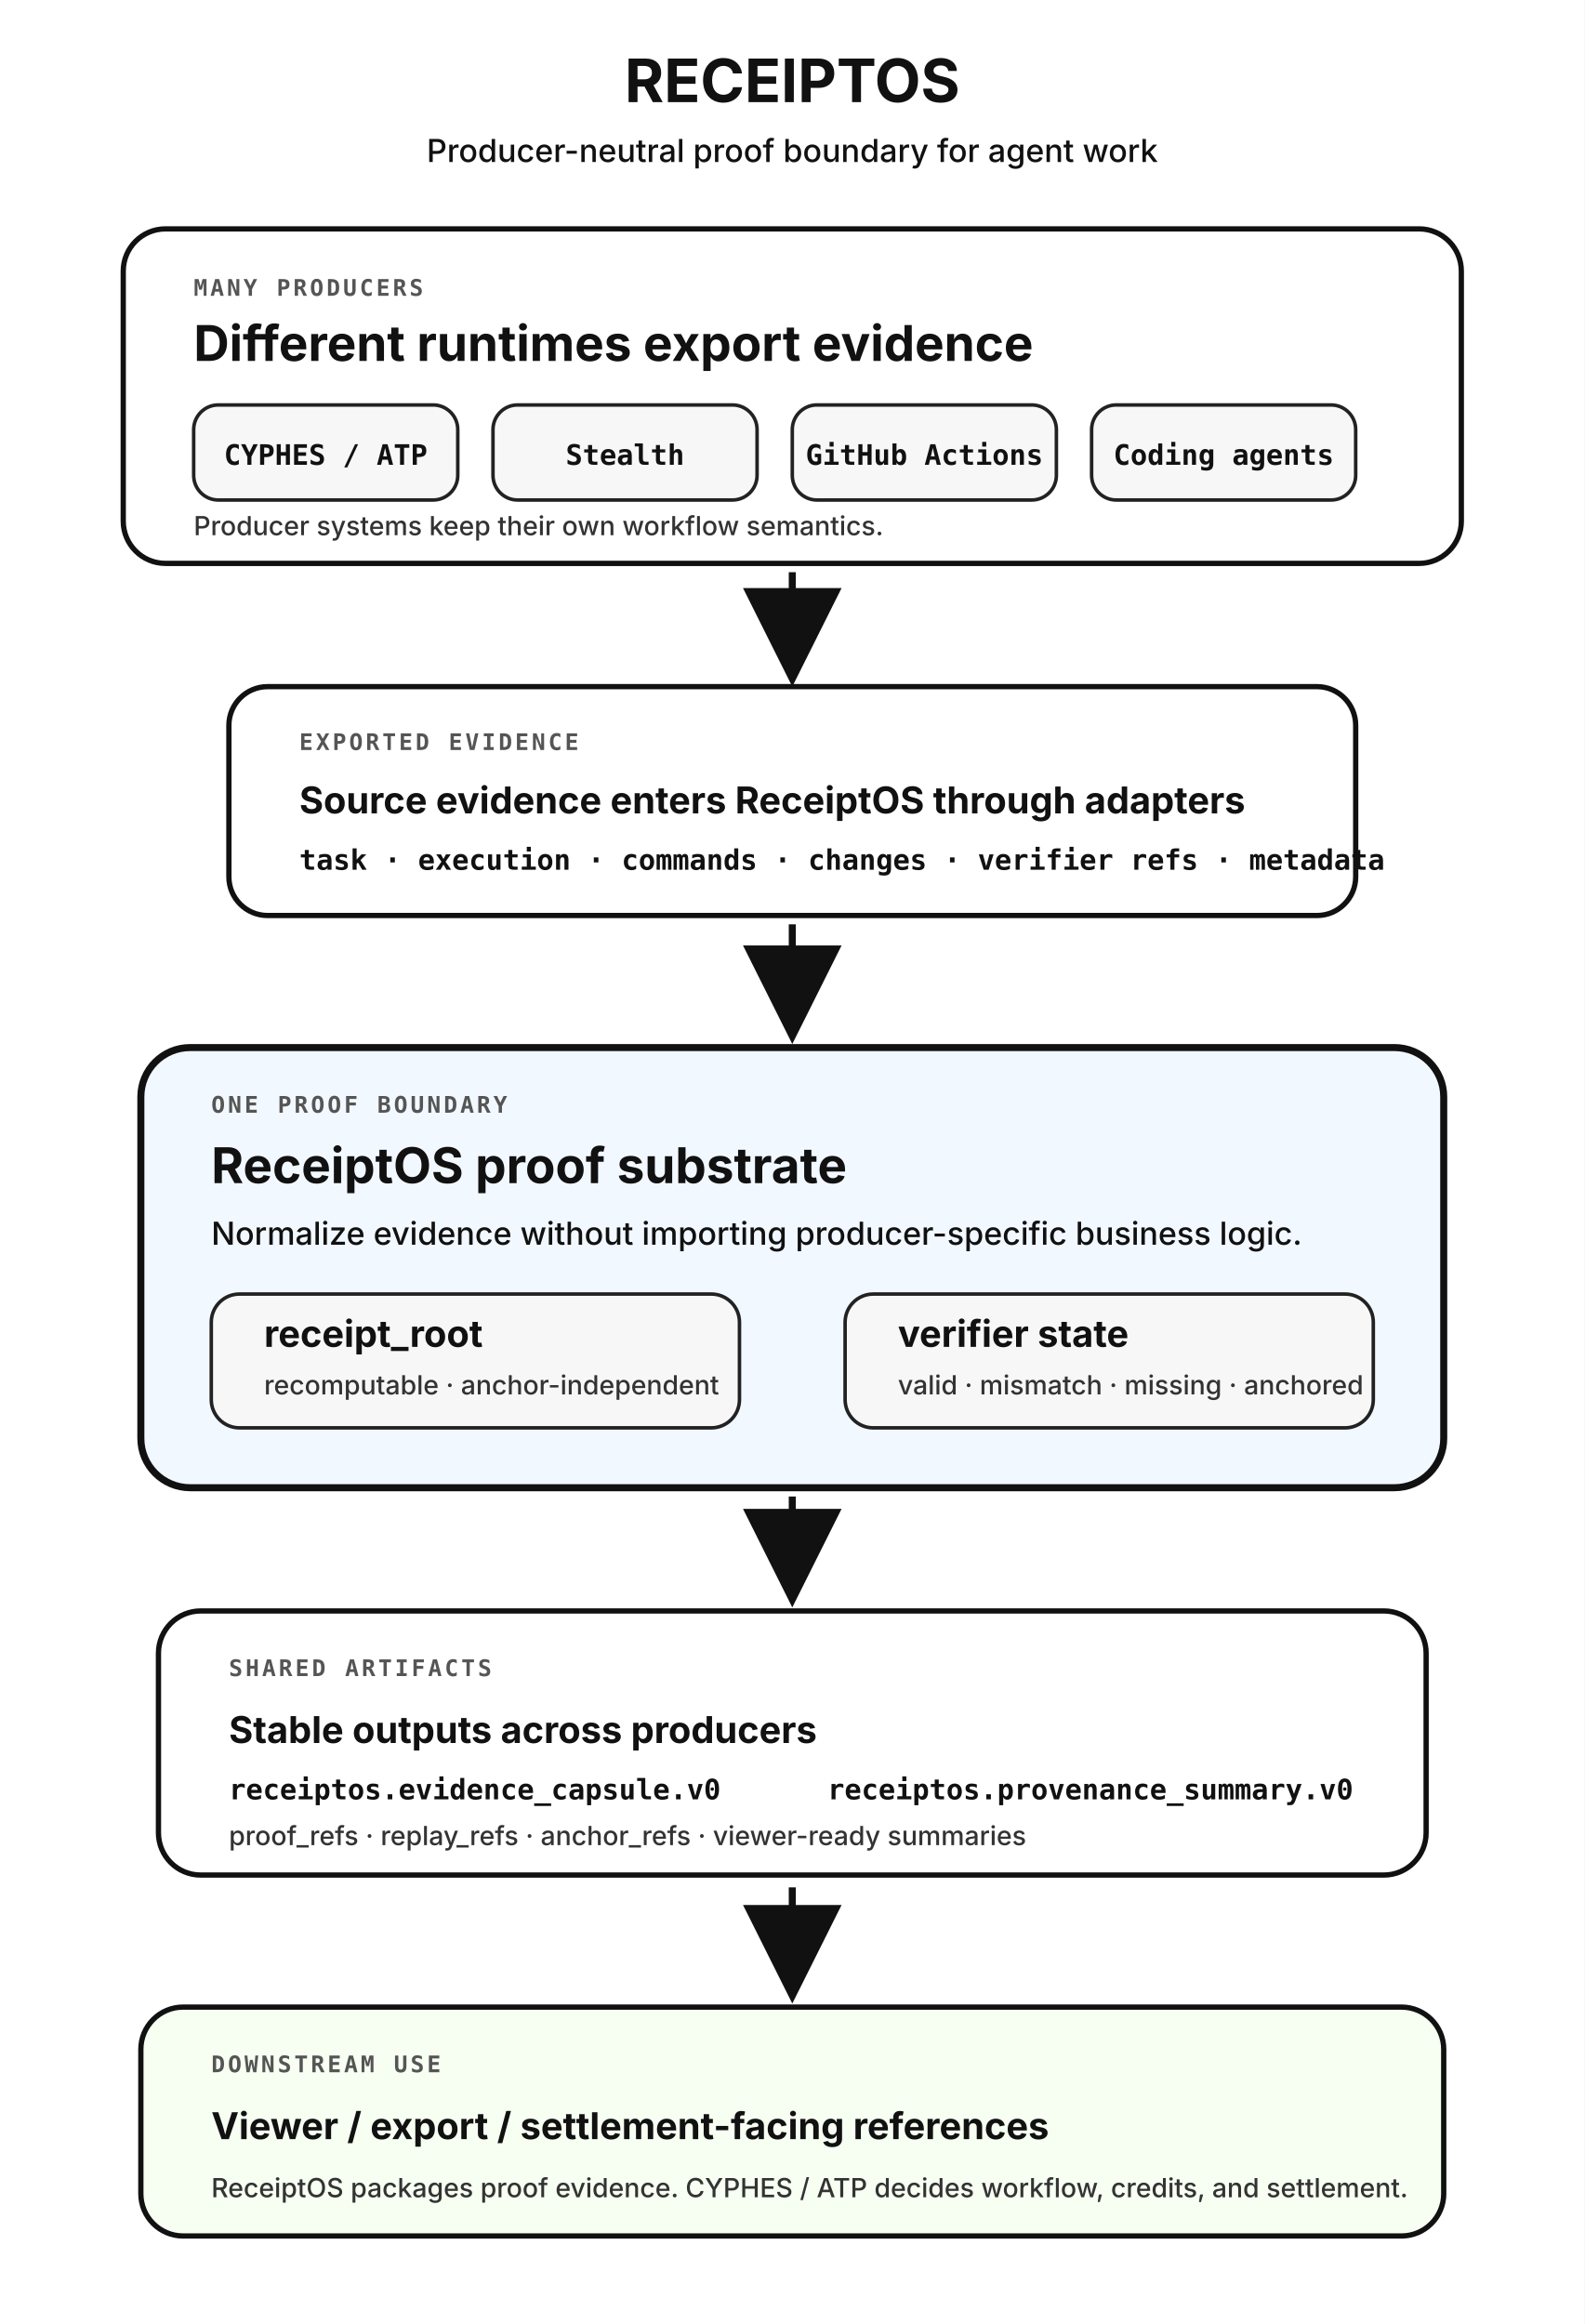
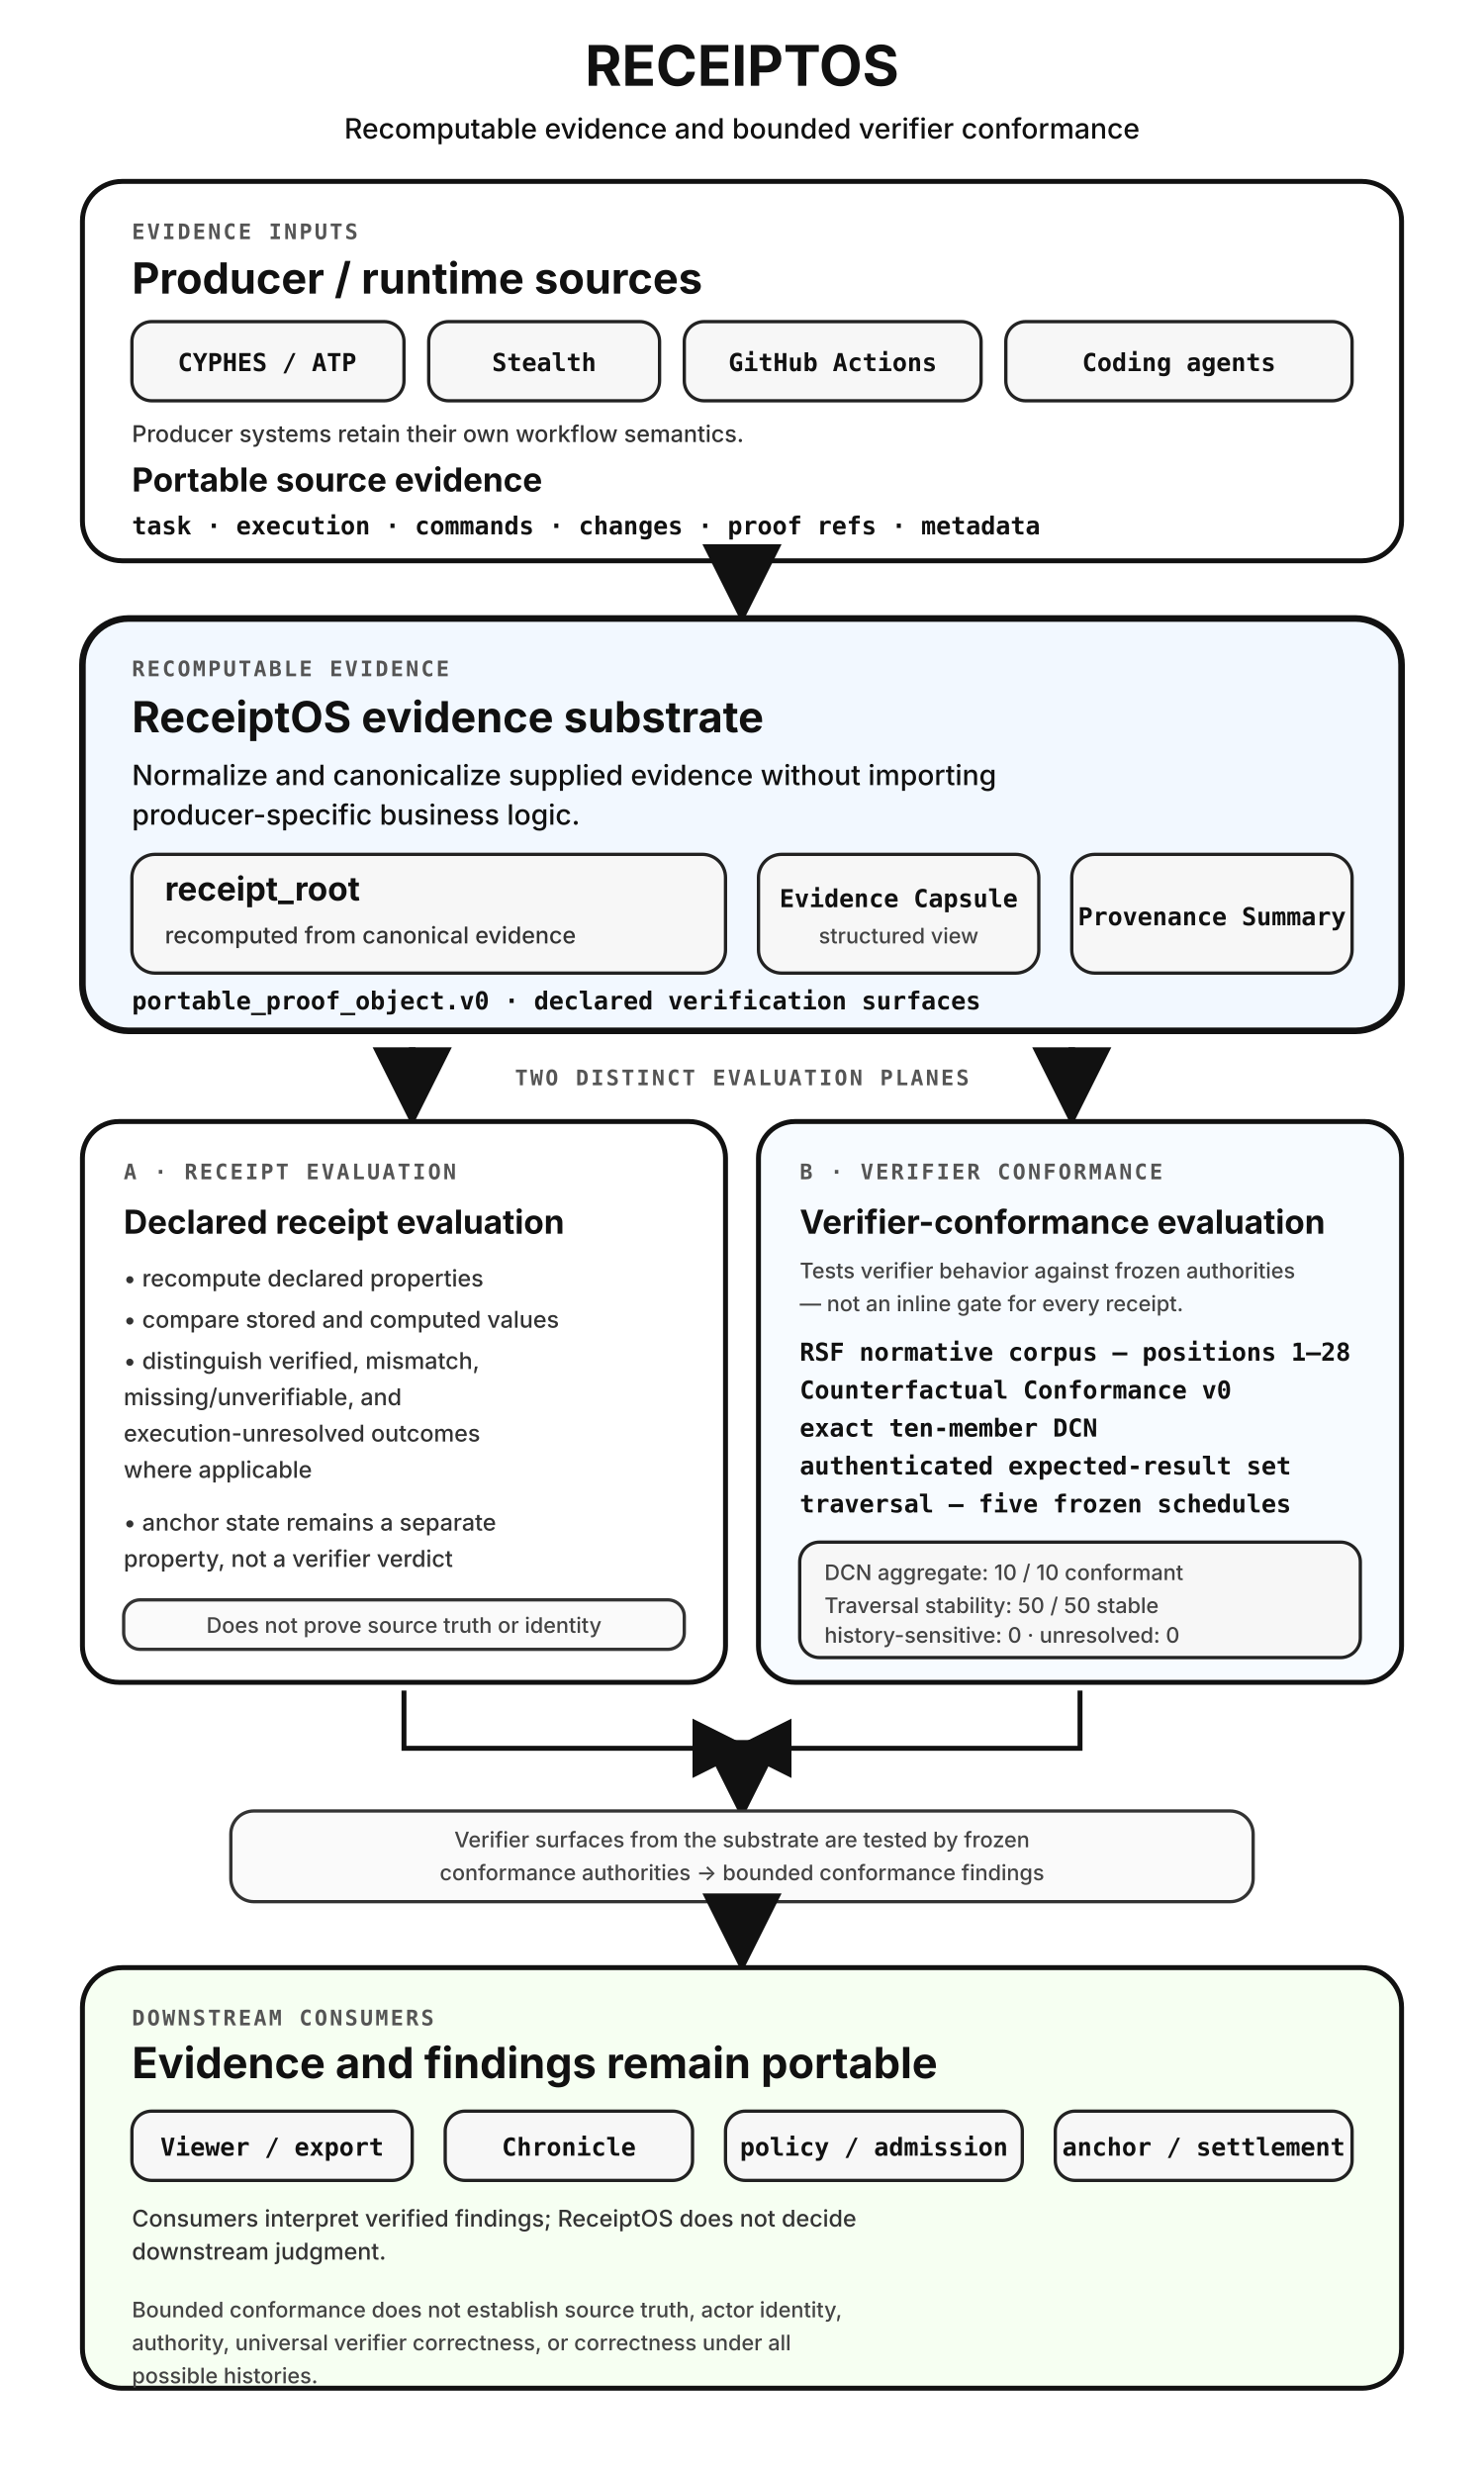
- <svg xmlns="http://www.w3.org/2000/svg" width="900" height="1320" viewBox="0 0 900 1320" role="img" aria-labelledby="title desc">
+ <svg xmlns="http://www.w3.org/2000/svg" width="900" height="1500" viewBox="0 0 900 1500" role="img" aria-labelledby="title desc">
  <style>
    .bg { fill: #ffffff; }
    .box { fill: #ffffff; stroke: #111111; stroke-width: 3; }
    .soft { fill: #f7f7f7; stroke: #222222; stroke-width: 2; }
    .core { fill: #f2f8ff; stroke: #111111; stroke-width: 4; }
+     .plane { fill: #ffffff; stroke: #111111; stroke-width: 3; }
+     .conf { fill: #f7fbff; stroke: #111111; stroke-width: 3; }
    .settle { fill: #f6fff2; stroke: #111111; stroke-width: 3; }
+     .note { fill: #fafafa; stroke: #333333; stroke-width: 2; }
    .title { font: 700 34px ui-sans-serif, system-ui, -apple-system, BlinkMacSystemFont, "Segoe UI", sans-serif; fill: #111111; }
-     .h1 { font: 700 28px ui-sans-serif, system-ui, -apple-system, BlinkMacSystemFont, "Segoe UI", sans-serif; fill: #111111; }
-     .h2 { font: 700 21px ui-sans-serif, system-ui, -apple-system, BlinkMacSystemFont, "Segoe UI", sans-serif; fill: #111111; }
-     .body { font: 500 18px ui-sans-serif, system-ui, -apple-system, BlinkMacSystemFont, "Segoe UI", sans-serif; fill: #111111; }
-     .mono { font: 600 16px ui-monospace, SFMono-Regular, Menlo, Consolas, monospace; fill: #111111; }
-     .small { font: 500 15px ui-sans-serif, system-ui, -apple-system, BlinkMacSystemFont, "Segoe UI", sans-serif; fill: #333333; }
-     .label { font: 700 13px ui-monospace, SFMono-Regular, Menlo, Consolas, monospace; letter-spacing: 1.6px; fill: #555555; }
+     .h1 { font: 700 26px ui-sans-serif, system-ui, -apple-system, BlinkMacSystemFont, "Segoe UI", sans-serif; fill: #111111; }
+     .h2 { font: 700 20px ui-sans-serif, system-ui, -apple-system, BlinkMacSystemFont, "Segoe UI", sans-serif; fill: #111111; }
+     .body { font: 500 17px ui-sans-serif, system-ui, -apple-system, BlinkMacSystemFont, "Segoe UI", sans-serif; fill: #111111; }
+     .mono { font: 600 15px ui-monospace, SFMono-Regular, Menlo, Consolas, monospace; fill: #111111; }
+     .small { font: 500 14px ui-sans-serif, system-ui, -apple-system, BlinkMacSystemFont, "Segoe UI", sans-serif; fill: #333333; }
+     .tiny { font: 500 13px ui-sans-serif, system-ui, -apple-system, BlinkMacSystemFont, "Segoe UI", sans-serif; fill: #444444; }
+     .label { font: 700 13px ui-monospace, SFMono-Regular, Menlo, Consolas, monospace; letter-spacing: 1.4px; fill: #555555; }
    .arrow { stroke: #111111; stroke-width: 4; fill: none; marker-end: url(#arrow); }
+     .arrow-thin { stroke: #111111; stroke-width: 3; fill: none; marker-end: url(#arrow); }
  </style>
  <defs>
-     <marker id="arrow" markerWidth="14" markerHeight="14" refX="12" refY="7" orient="auto" markerUnits="strokeWidth">
-       <path d="M 0 0 L 14 7 L 0 14 z" fill="#111111" />
+     <marker id="arrow" markerWidth="12" markerHeight="12" refX="10" refY="6" orient="auto" markerUnits="strokeWidth">
+       <path d="M 0 0 L 12 6 L 0 12 z" fill="#111111" />
    </marker>
  </defs>
-   <rect class="bg" x="0" y="0" width="900" height="1320" />
-   <text class="title" x="450" y="58" text-anchor="middle">RECEIPTOS</text>
-   <text class="body" x="450" y="92" text-anchor="middle">Producer-neutral proof boundary for agent work</text>
-   <rect class="box" x="70" y="130" width="760" height="190" rx="24" />
-   <text class="label" x="110" y="168">MANY PRODUCERS</text>
-   <text class="h1" x="110" y="205">Different runtimes export evidence</text>
-   <rect class="soft" x="110" y="230" width="150" height="54" rx="14" />
-   <text class="mono" x="185" y="264" text-anchor="middle">CYPHES / ATP</text>
-   <rect class="soft" x="280" y="230" width="150" height="54" rx="14" />
-   <text class="mono" x="355" y="264" text-anchor="middle">Stealth</text>
-   <rect class="soft" x="450" y="230" width="150" height="54" rx="14" />
-   <text class="mono" x="525" y="264" text-anchor="middle">GitHub Actions</text>
-   <rect class="soft" x="620" y="230" width="150" height="54" rx="14" />
-   <text class="mono" x="695" y="264" text-anchor="middle">Coding agents</text>
-   <text class="small" x="110" y="304">Producer systems keep their own workflow semantics.</text>
-   <path class="arrow" d="M450 325 L450 382" />
-   <rect class="box" x="130" y="390" width="640" height="130" rx="22" />
-   <text class="label" x="170" y="426">EXPORTED EVIDENCE</text>
-   <text class="h2" x="170" y="462">Source evidence enters ReceiptOS through adapters</text>
-   <text class="mono" x="170" y="494">task · execution · commands · changes · verifier refs · metadata</text>
-   <path class="arrow" d="M450 525 L450 585" />
-   <rect class="core" x="80" y="595" width="740" height="250" rx="28" />
-   <text class="label" x="120" y="632">ONE PROOF BOUNDARY</text>
-   <text class="h1" x="120" y="672">ReceiptOS proof substrate</text>
-   <text class="body" x="120" y="707">Normalize evidence without importing producer-specific business logic.</text>
-   <rect class="soft" x="120" y="735" width="300" height="76" rx="16" />
-   <text class="h2" x="150" y="765">receipt_root</text>
-   <text class="small" x="150" y="792">recomputable · anchor-independent</text>
-   <rect class="soft" x="480" y="735" width="300" height="76" rx="16" />
-   <text class="h2" x="510" y="765">verifier state</text>
-   <text class="small" x="510" y="792">valid · mismatch · missing · anchored</text>
-   <path class="arrow" d="M450 850 L450 905" />
-   <rect class="box" x="90" y="915" width="720" height="150" rx="24" />
-   <text class="label" x="130" y="952">SHARED ARTIFACTS</text>
-   <text class="h2" x="130" y="990">Stable outputs across producers</text>
-   <text class="mono" x="130" y="1022">receiptos.evidence_capsule.v0</text>
-   <text class="mono" x="470" y="1022">receiptos.provenance_summary.v0</text>
-   <text class="small" x="130" y="1048">proof_refs · replay_refs · anchor_refs · viewer-ready summaries</text>
-   <path class="arrow" d="M450 1072 L450 1130" />
-   <rect class="settle" x="80" y="1140" width="740" height="130" rx="24" />
-   <text class="label" x="120" y="1177">DOWNSTREAM USE</text>
-   <text class="h2" x="120" y="1215">Viewer / export / settlement-facing references</text>
-   <text class="small" x="120" y="1248">ReceiptOS packages proof evidence. CYPHES / ATP decides workflow, credits, and settlement.</text>
+   <rect class="bg" x="0" y="0" width="900" height="1500" />
+   <text class="title" x="450" y="52" text-anchor="middle">RECEIPTOS</text>
+   <text class="body" x="450" y="84" text-anchor="middle">Recomputable evidence and bounded verifier conformance</text>
+   <rect class="box" x="50" y="110" width="800" height="230" rx="24" />
+   <text class="label" x="80" y="145">EVIDENCE INPUTS</text>
+   <text class="h1" x="80" y="178">Producer / runtime sources</text>
+   <rect class="soft" x="80" y="195" width="165" height="48" rx="12" />
+   <text class="mono" x="162" y="225" text-anchor="middle">CYPHES / ATP</text>
+   <rect class="soft" x="260" y="195" width="140" height="48" rx="12" />
+   <text class="mono" x="330" y="225" text-anchor="middle">Stealth</text>
+   <rect class="soft" x="415" y="195" width="180" height="48" rx="12" />
+   <text class="mono" x="505" y="225" text-anchor="middle">GitHub Actions</text>
+   <rect class="soft" x="610" y="195" width="210" height="48" rx="12" />
+   <text class="mono" x="715" y="225" text-anchor="middle">Coding agents</text>
+   <text class="small" x="80" y="268">Producer systems retain their own workflow semantics.</text>
+   <text class="h2" x="80" y="298">Portable source evidence</text>
+   <text class="mono" x="80" y="324">task · execution · commands · changes · proof refs · metadata</text>
+   <path class="arrow" d="M450 350 L450 370" />
+   <rect class="core" x="50" y="375" width="800" height="250" rx="28" />
+   <text class="label" x="80" y="410">RECOMPUTABLE EVIDENCE</text>
+   <text class="h1" x="80" y="444">ReceiptOS evidence substrate</text>
+   <text class="body" x="80" y="476">Normalize and canonicalize supplied evidence without importing</text>
+   <text class="body" x="80" y="500">producer-specific business logic.</text>
+   <rect class="soft" x="80" y="518" width="360" height="72" rx="14" />
+   <text class="h2" x="100" y="546">receipt_root</text>
+   <text class="small" x="100" y="572">recomputed from canonical evidence</text>
+   <rect class="soft" x="460" y="518" width="170" height="72" rx="14" />
+   <text class="mono" x="545" y="550" text-anchor="middle">Evidence Capsule</text>
+   <text class="tiny" x="545" y="572" text-anchor="middle">structured view</text>
+   <rect class="soft" x="650" y="518" width="170" height="72" rx="14" />
+   <text class="mono" x="735" y="561" text-anchor="middle">Provenance Summary</text>
+   <text class="mono" x="80" y="612">portable_proof_object.v0 · declared verification surfaces</text>
+   <path class="arrow" d="M250 635 L250 675" />
+   <path class="arrow" d="M650 635 L650 675" />
+   <text class="label" x="450" y="658" text-anchor="middle">TWO DISTINCT EVALUATION PLANES</text>
+   <rect class="plane" x="50" y="680" width="390" height="340" rx="22" />
+   <text class="label" x="75" y="715">A · RECEIPT EVALUATION</text>
+   <text class="h2" x="75" y="748">Declared receipt evaluation</text>
+   <text class="small" x="75" y="780">• recompute declared properties</text>
+   <text class="small" x="75" y="805">• compare stored and computed values</text>
+   <text class="small" x="75" y="830">• distinguish verified, mismatch,</text>
+   <text class="small" x="75" y="852">  missing/unverifiable, and</text>
+   <text class="small" x="75" y="874">  execution-unresolved outcomes</text>
+   <text class="small" x="75" y="896">  where applicable</text>
+   <text class="small" x="75" y="928">• anchor state remains a separate</text>
+   <text class="small" x="75" y="950">  property, not a verifier verdict</text>
+   <rect class="note" x="75" y="970" width="340" height="30" rx="10" />
+   <text class="tiny" x="245" y="990" text-anchor="middle">Does not prove source truth or identity</text>
+   <rect class="conf" x="460" y="680" width="390" height="340" rx="22" />
+   <text class="label" x="485" y="715">B · VERIFIER CONFORMANCE</text>
+   <text class="h2" x="485" y="748">Verifier-conformance evaluation</text>
+   <text class="tiny" x="485" y="775">Tests verifier behavior against frozen authorities</text>
+   <text class="tiny" x="485" y="795">— not an inline gate for every receipt.</text>
+   <text class="mono" x="485" y="825">RSF normative corpus — positions 1–28</text>
+   <text class="mono" x="485" y="848">Counterfactual Conformance v0</text>
+   <text class="mono" x="485" y="871">exact ten-member DCN</text>
+   <text class="mono" x="485" y="894">authenticated expected-result set</text>
+   <text class="mono" x="485" y="917">traversal — five frozen schedules</text>
+   <rect class="soft" x="485" y="935" width="340" height="70" rx="12" />
+   <text class="tiny" x="500" y="958">DCN aggregate: 10 / 10 conformant</text>
+   <text class="tiny" x="500" y="978">Traversal stability: 50 / 50 stable</text>
+   <text class="tiny" x="500" y="996">history-sensitive: 0 · unresolved: 0</text>
+   <path class="arrow-thin" d="M245 1025 L245 1060 L450 1060" />
+   <path class="arrow-thin" d="M655 1025 L655 1060 L450 1060" />
+   <path class="arrow" d="M450 1060 L450 1095" />
+   <rect class="note" x="140" y="1098" width="620" height="55" rx="14" />
+   <text class="tiny" x="450" y="1120" text-anchor="middle">Verifier surfaces from the substrate are tested by frozen</text>
+   <text class="tiny" x="450" y="1140" text-anchor="middle">conformance authorities → bounded conformance findings</text>
+   <path class="arrow" d="M450 1155 L450 1188" />
+   <rect class="settle" x="50" y="1193" width="800" height="255" rx="24" />
+   <text class="label" x="80" y="1228">DOWNSTREAM CONSUMERS</text>
+   <text class="h1" x="80" y="1260">Evidence and findings remain portable</text>
+   <rect class="soft" x="80" y="1280" width="170" height="42" rx="12" />
+   <text class="mono" x="165" y="1307" text-anchor="middle">Viewer / export</text>
+   <rect class="soft" x="270" y="1280" width="150" height="42" rx="12" />
+   <text class="mono" x="345" y="1307" text-anchor="middle">Chronicle</text>
+   <rect class="soft" x="440" y="1280" width="180" height="42" rx="12" />
+   <text class="mono" x="530" y="1307" text-anchor="middle">policy / admission</text>
+   <rect class="soft" x="640" y="1280" width="180" height="42" rx="12" />
+   <text class="mono" x="730" y="1307" text-anchor="middle">anchor / settlement</text>
+   <text class="small" x="80" y="1350">Consumers interpret verified findings; ReceiptOS does not decide</text>
+   <text class="small" x="80" y="1370">downstream judgment.</text>
+   <text class="tiny" x="80" y="1405">Bounded conformance does not establish source truth, actor identity,</text>
+   <text class="tiny" x="80" y="1425">authority, universal verifier correctness, or correctness under all</text>
+   <text class="tiny" x="80" y="1445">possible histories.</text>
</svg>
